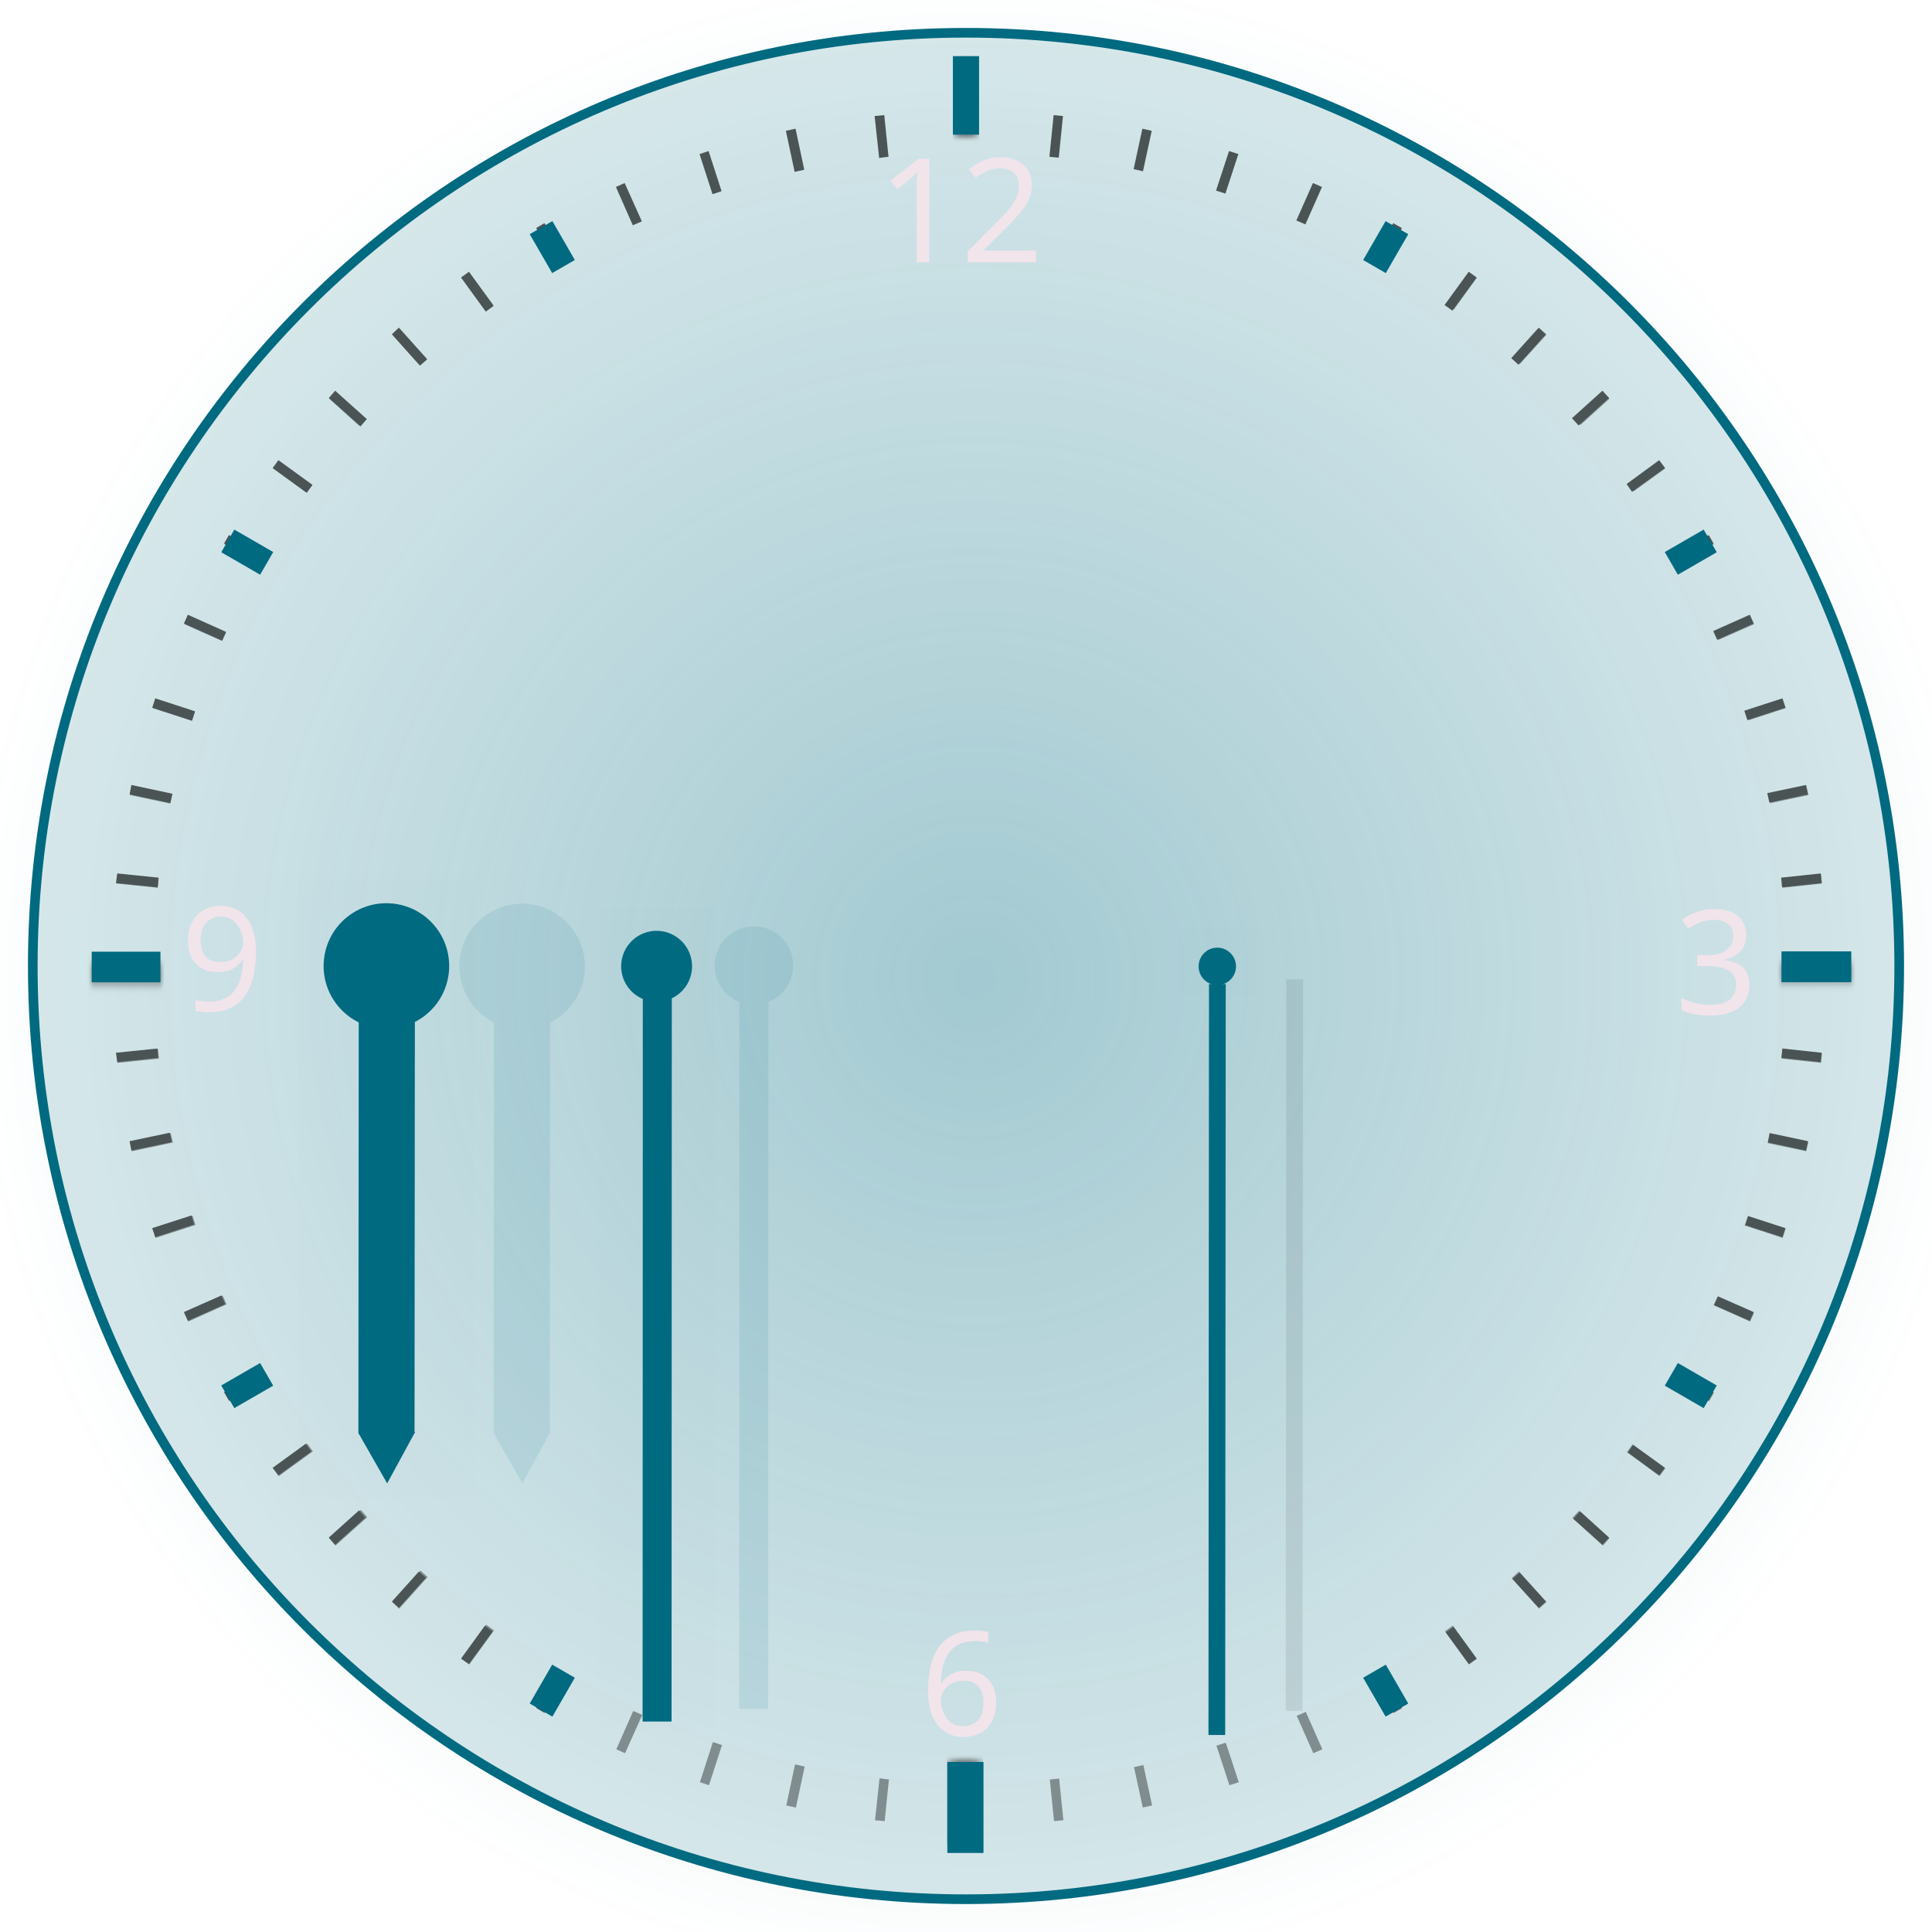
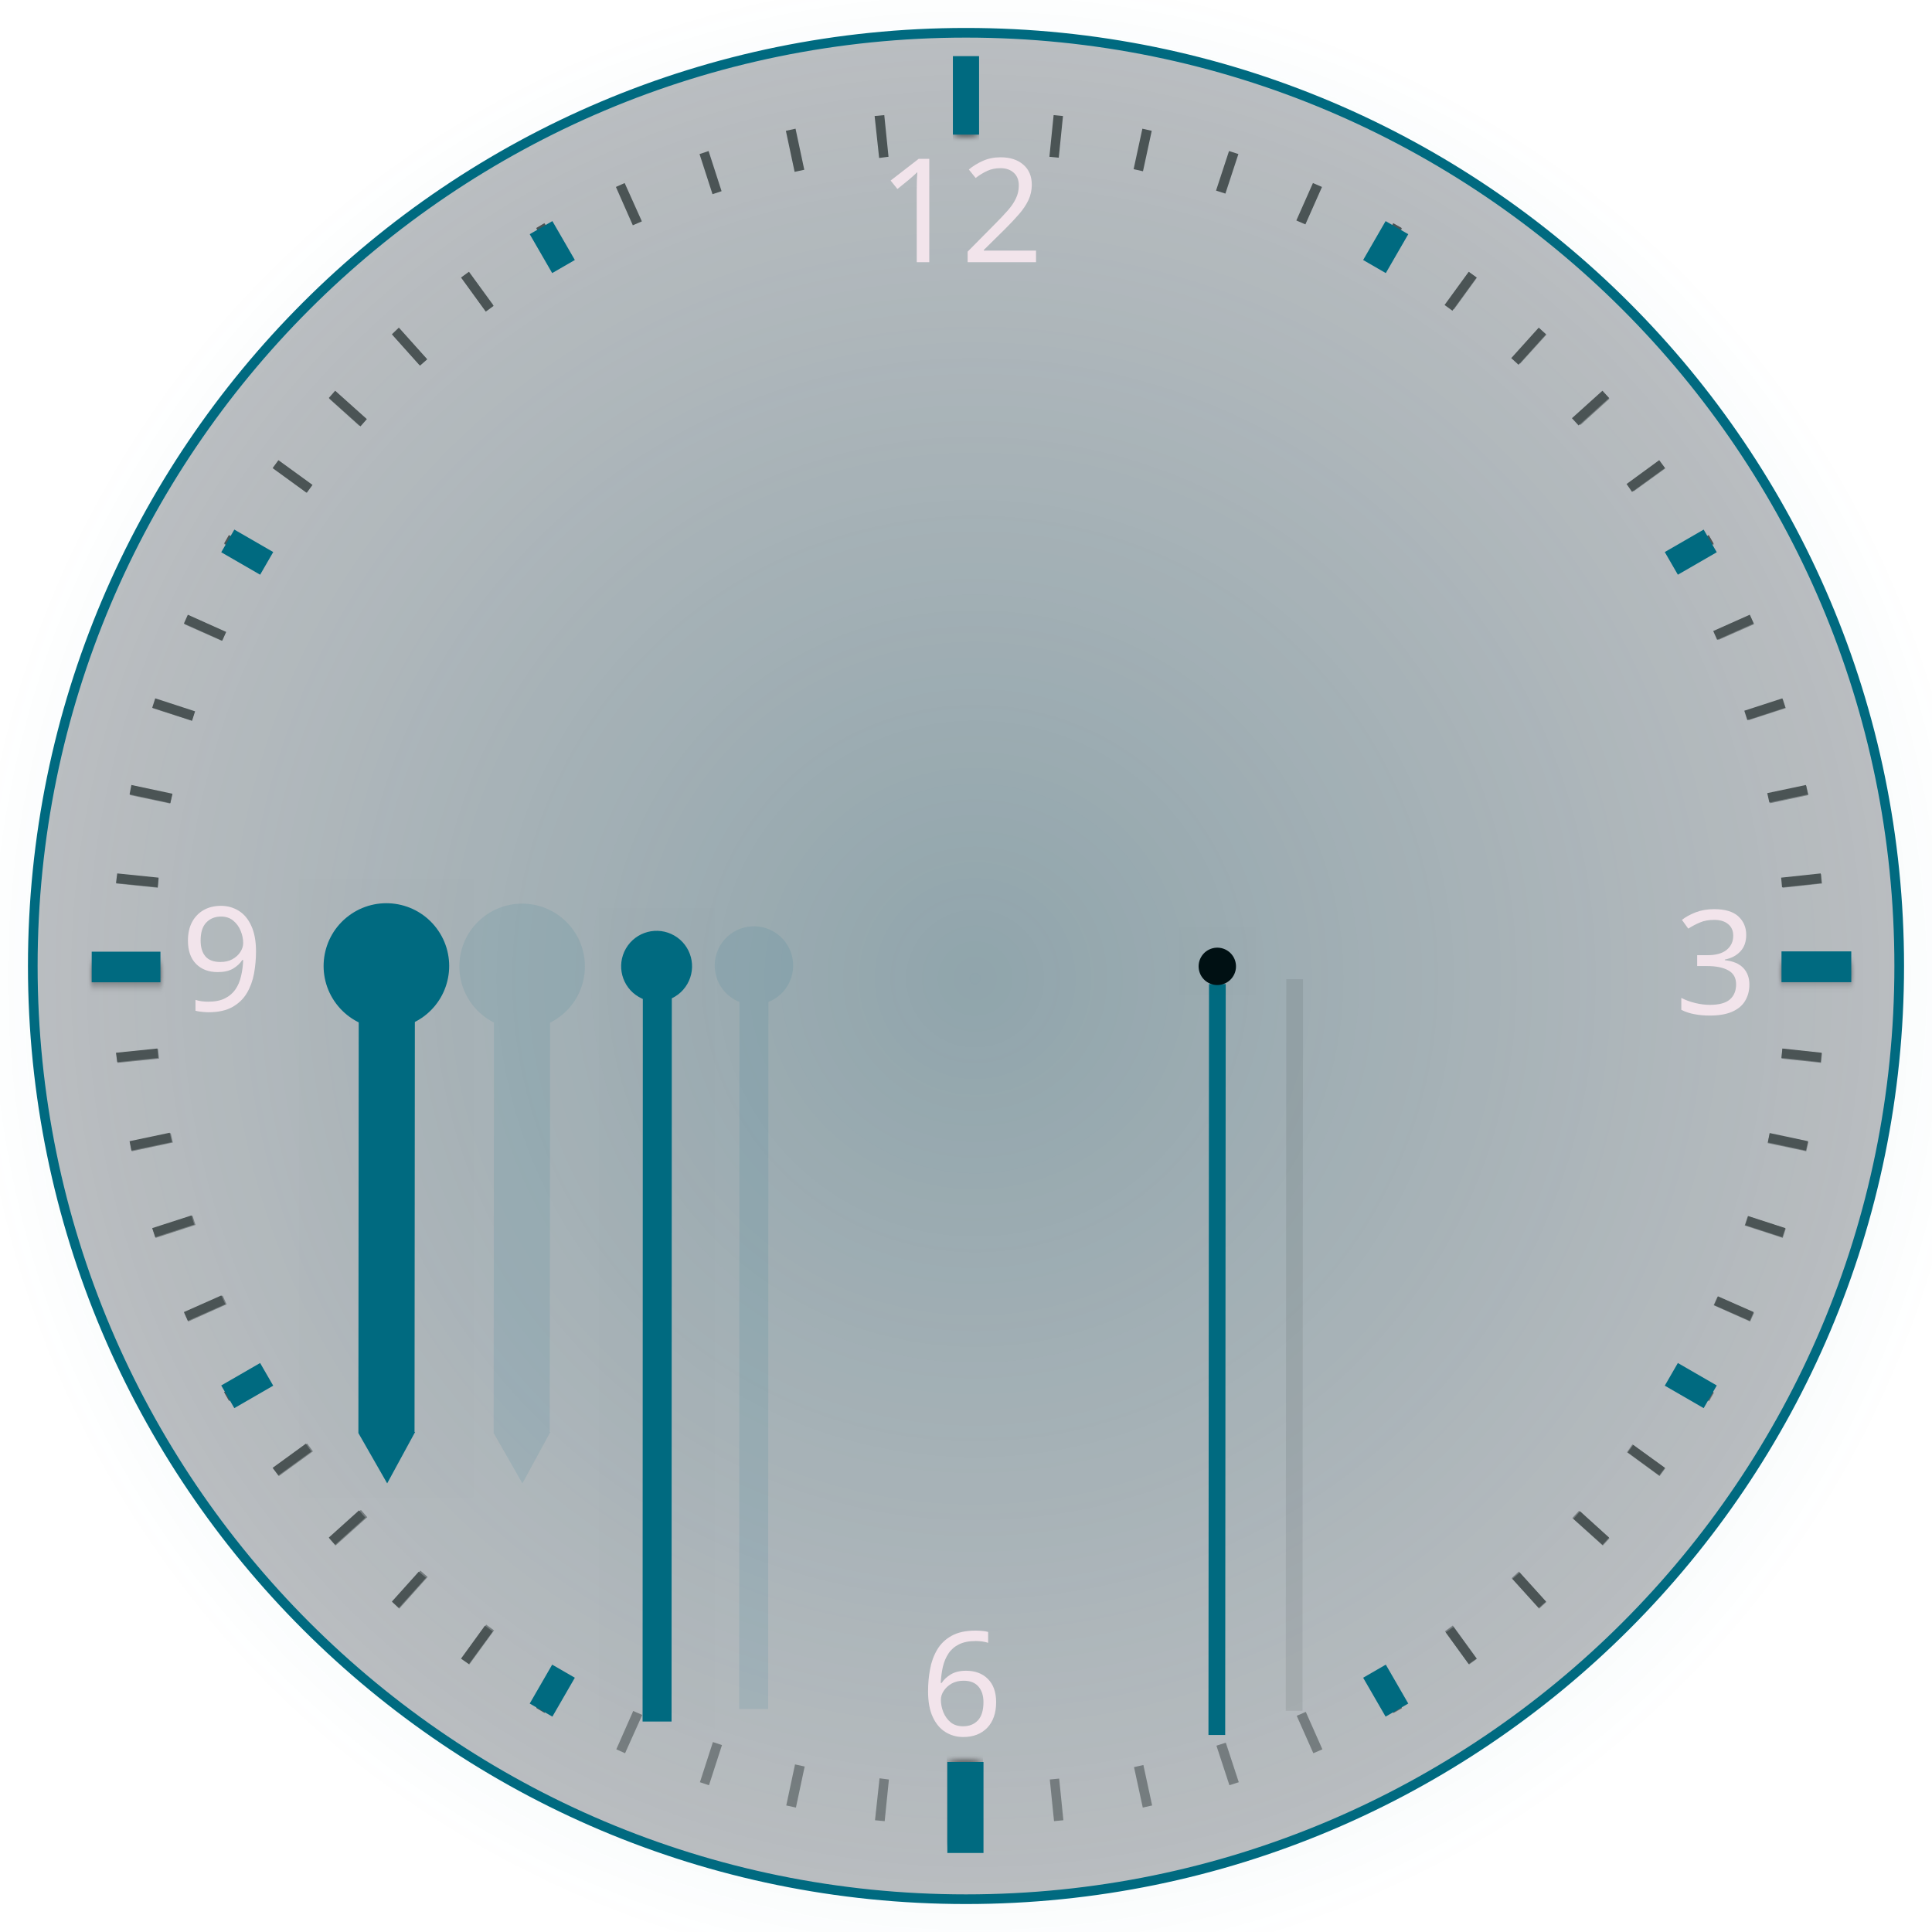
<svg xmlns="http://www.w3.org/2000/svg" xmlns:xlink="http://www.w3.org/1999/xlink" version="1.0" height="200" width="200" id="svg2">
  <defs id="defs5">
    <linearGradient id="linearGradient889">
      <stop style="stop-color:#006a80;stop-opacity:1;" offset="0" id="stop885" />
      <stop style="stop-color:#006a80;stop-opacity:0;" offset="1" id="stop887" />
    </linearGradient>
    <linearGradient id="linearGradient4011">
      <stop id="stop4013" offset="0" style="stop-color:#232629;stop-opacity:1;" />
      <stop style="stop-color:#232629;stop-opacity:0.523;" offset="0.9" id="stop4019" />
      <stop id="stop4021" offset="0.96" style="stop-color:#232629;stop-opacity:0.107;" />
      <stop id="stop4015" offset="1" style="stop-color:#232629;stop-opacity:0;" />
    </linearGradient>
    <filter height="1.905" y="-0.453" width="1.123" x="-0.061" id="filter5590" color-interpolation-filters="sRGB">
      <feGaussianBlur id="feGaussianBlur5592" stdDeviation="0.511" />
    </filter>
    <filter height="1.905" y="-0.453" width="1.123" x="-0.061" id="filter5574" color-interpolation-filters="sRGB">
      <feGaussianBlur id="feGaussianBlur5576" stdDeviation="0.511" />
    </filter>
    <filter height="1.123" y="-0.061" width="1.905" x="-0.453" id="filter5578" color-interpolation-filters="sRGB">
      <feGaussianBlur id="feGaussianBlur5580" stdDeviation="0.511" />
    </filter>
    <radialGradient r="96.606" fy="382.729" fx="1255.872" cy="382.729" cx="1255.872" gradientUnits="userSpaceOnUse" id="radialGradient4671" xlink:href="#linearGradient4011" />
    <radialGradient r="96.606" fy="382.729" fx="1255.872" cy="382.729" cx="1255.872" gradientUnits="userSpaceOnUse" id="radialGradient4671-1" xlink:href="#linearGradient4011" gradientTransform="matrix(1.076543,0,0,1.076543,-283.8503,175.5856)" />
    <radialGradient xlink:href="#linearGradient889" id="radialGradient891" cx="1218.56" cy="587.31" fx="1218.56" fy="587.31" r="104" gradientUnits="userSpaceOnUse" gradientTransform="translate(-200.1472,-5.99243)" />
  </defs>
  <g transform="translate(-1798.136,76.7415)" style="display:none" id="layer1" />
  <g transform="translate(-1798.136,76.7415)" style="display:inline" id="layer2" />
  <g id="layer4" style="display:inline" transform="translate(-1028.03,408.4746)" />
  <g id="layer5" style="display:inline" transform="translate(-1028.03,408.4746)" />
  <g transform="translate(-917.4624,-480.017)" id="ClockFace">
    <circle id="path4329-4" style="opacity:0.25;fill:url(#radialGradient891);fill-opacity:1;stroke:none" cx="1018.413" cy="581.318" r="104" />
    <g id="g4323">
      <rect style="opacity:0;fill:#8a496b;fill-opacity:1;stroke:none" id="rect4069" width="214" height="214" x="910.462" y="473.017" />
      <circle transform="matrix(1.076543,0,0,1.076543,-334.5376,169.9925)" id="path4329" style="fill:url(#radialGradient4671);fill-opacity:1;stroke:none" />
      <g id="g4245">
-         <path d="m 1114.069,580.016 a 96.606,96.606 0 0 1 -96.606,96.606 96.606,96.606 0 0 1 -96.606,-96.606 96.606,96.606 0 0 1 96.606,-96.606 96.606,96.606 0 0 1 96.606,96.606 z" id="path5099" style="opacity:0.15;fill:#006a80;fill-opacity:1;stroke:none" />
+         <path d="m 1114.069,580.016 a 96.606,96.606 0 0 1 -96.606,96.606 96.606,96.606 0 0 1 -96.606,-96.606 96.606,96.606 0 0 1 96.606,-96.606 96.606,96.606 0 0 1 96.606,96.606 z" id="path5099" style="opacity:0.3;fill:#212933;fill-opacity:1;stroke:none" />
        <g transform="translate(-0.5084997,-0.4121934)" id="g6149">
          <path id="path5480" d="m 974.362,503.58 -0.844,0.5 2.094,3.594 c 0.278,-0.163 0.564,-0.308 0.844,-0.469 z m 87.875,0 -2.031,3.531 c 0.293,0.167 0.585,0.33 0.875,0.5 l 2.031,-3.531 z m -95.687,5.031 -0.812,0.562 2.469,3.406 c 0.269,-0.199 0.541,-0.398 0.813,-0.594 z m 103.5,0 -2.375,3.281 c 0.267,0.192 0.548,0.368 0.812,0.562 l 2.375,-3.281 z m -110.75,5.812 -0.719,0.656 2.781,3.094 c 0.24,-0.219 0.508,-0.408 0.75,-0.625 z m 118,0 -2.719,3 c 0.248,0.221 0.504,0.432 0.75,0.656 l 2.719,-3 z m -124.594,6.531 -0.656,0.75 3.125,2.812 c 0.219,-0.247 0.434,-0.505 0.656,-0.75 z m 131.188,0 -3,2.688 c 0.233,0.255 0.458,0.523 0.687,0.781 l 3,-2.719 z m -137.063,7.188 -0.594,0.781 3.438,2.5 c 0.192,-0.268 0.367,-0.547 0.562,-0.812 z m 142.938,0 -3.25,2.375 c 0.191,0.259 0.375,0.52 0.562,0.781 l 3.281,-2.375 z m -148.063,7.75 -0.5,0.875 3.688,2.125 c 0.166,-0.292 0.331,-0.585 0.5,-0.875 z m 153.188,0 -3.5,2.031 c 0.17,0.29 0.333,0.582 0.5,0.875 l 3.5,-2.031 z m -157.438,8.25 -0.406,0.906 3.875,1.719 c 0.133,-0.305 0.27,-0.603 0.406,-0.906 z m 161.688,0 -3.688,1.625 c 0.136,0.301 0.274,0.603 0.406,0.906 l 3.688,-1.625 z m -165.063,8.656 -0.312,0.938 4.062,1.312 c 0.098,-0.308 0.18,-0.631 0.281,-0.938 z m 168.438,0 -3.844,1.25 c 0.102,0.31 0.214,0.626 0.312,0.938 l 3.844,-1.25 z m -170.906,8.969 -0.188,0.969 4.156,0.875 c 0.066,-0.324 0.149,-0.646 0.219,-0.969 z m 173.344,0 -3.937,0.844 c 0.069,0.321 0.122,0.647 0.187,0.969 l 3.969,-0.844 z m -174.812,9.156 -0.125,0.969 4.281,0.438 c 0.031,-0.322 0.059,-0.648 0.094,-0.969 l -4.25,-0.438 z m 176.344,0 -4.062,0.438 c 0.035,0.321 0.063,0.647 0.094,0.969 l 4.062,-0.438 -0.094,-0.969 z m -172.156,18.094 -4.312,0.438 0.125,1 4.281,-0.438 c -0.037,-0.333 -0.061,-0.666 -0.094,-1 z m 168.156,0 c -0.033,0.334 -0.057,0.667 -0.094,1 l 4.094,0.438 0.094,-1 z m -166.844,8.719 -4.219,0.906 0.188,0.969 4.25,-0.906 c -0.071,-0.322 -0.152,-0.645 -0.219,-0.969 z m 165.531,0.062 c -0.067,0.324 -0.148,0.646 -0.219,0.969 l 4,0.844 0.219,-0.969 z m -163.281,8.469 -4.125,1.344 0.312,0.969 4.125,-1.344 c -0.107,-0.323 -0.209,-0.644 -0.312,-0.969 z m 161,0.062 c -0.104,0.325 -0.205,0.646 -0.313,0.969 l 3.938,1.281 0.312,-0.969 z m -157.875,8.219 -3.969,1.781 0.406,0.906 3.969,-1.781 c -0.138,-0.303 -0.272,-0.601 -0.406,-0.906 z m 154.75,0.094 c -0.134,0.303 -0.269,0.605 -0.406,0.906 l 3.781,1.688 0.406,-0.906 z m -150.75,7.781 -3.813,2.188 0.5,0.875 3.813,-2.188 c -0.17,-0.289 -0.334,-0.584 -0.5,-0.875 z m 146.75,0.094 c -0.168,0.292 -0.329,0.585 -0.5,0.875 l 3.625,2.094 0.5,-0.875 z m -142,7.344 -3.531,2.562 0.594,0.812 3.531,-2.562 c -0.2,-0.27 -0.397,-0.54 -0.594,-0.812 z m 137.187,0.094 c -0.193,0.268 -0.366,0.547 -0.562,0.812 l 3.375,2.469 0.594,-0.812 z m -131.625,6.781 -3.281,2.938 0.656,0.75 3.281,-2.938 c -0.224,-0.246 -0.435,-0.502 -0.656,-0.75 z m 126.094,0.094 c -0.226,0.253 -0.458,0.499 -0.688,0.75 l 3.156,2.844 0.687,-0.75 z m -119.937,6.188 -2.906,3.25 0.719,0.688 2.938,-3.281 c -0.248,-0.221 -0.504,-0.432 -0.75,-0.656 z m 113.719,0.094 c -0.251,0.228 -0.496,0.462 -0.75,0.688 l 2.844,3.156 0.75,-0.688 z m -106.906,5.5 -2.562,3.531 0.812,0.594 2.562,-3.531 c -0.272,-0.195 -0.543,-0.395 -0.812,-0.594 z m 100.062,0.094 c -0.27,0.198 -0.54,0.399 -0.812,0.594 l 2.5,3.438 0.812,-0.594 z m -92.656,4.781 -2.187,3.781 0.844,0.5 2.188,-3.812 c -0.28,-0.16 -0.566,-0.306 -0.844,-0.469 z m 85.25,0.062 c -0.283,0.165 -0.559,0.338 -0.844,0.5 l 2.125,3.719 0.875,-0.5 z m -77.437,4 -1.75,3.969 0.906,0.406 1.781,-3.969 c -0.313,-0.138 -0.626,-0.265 -0.937,-0.406 z m 69.625,0.094 c -0.308,0.139 -0.628,0.271 -0.938,0.406 l 1.719,3.875 0.938,-0.406 z m -61.375,3.125 -1.344,4.156 0.938,0.312 1.344,-4.156 c -0.314,-0.1 -0.625,-0.209 -0.937,-0.312 z m 53.094,0.062 c -0.322,0.106 -0.645,0.21 -0.969,0.312 l 1.344,4.094 0.969,-0.312 z m -44.594,2.25 -0.906,4.25 1,0.219 0.906,-4.25 c -0.334,-0.069 -0.668,-0.146 -1,-0.219 z m 36.062,0.062 c -0.327,0.07 -0.641,0.152 -0.969,0.219 l 0.906,4.188 0.969,-0.219 z m -27.312,1.375 -0.469,4.344 1,0.094 0.438,-4.312 c -0.325,-0.032 -0.645,-0.089 -0.969,-0.125 z m 18.594,0.031 c -0.323,0.035 -0.645,0.062 -0.969,0.094 l 0.437,4.312 0.969,-0.094 z" style="font-size:medium;font-style:normal;font-variant:normal;font-weight:normal;font-stretch:normal;text-indent:0;text-align:start;text-decoration:none;line-height:normal;letter-spacing:normal;word-spacing:normal;text-transform:none;direction:ltr;block-progression:tb;writing-mode:lr-tb;text-anchor:start;baseline-shift:baseline;opacity:0.6;color:#000000;fill:#4b5455;fill-opacity:1;stroke:none;stroke-width:1px;marker:none;visibility:visible;display:inline;overflow:visible;enable-background:accumulate;font-family:Sans;-inkscape-font-specification:Sans" />
          <path style="color:#000000;font-style:normal;font-variant:normal;font-weight:normal;font-stretch:normal;font-size:medium;line-height:normal;font-family:Sans;-inkscape-font-specification:Sans;text-indent:0;text-align:start;text-decoration:none;text-decoration-line:none;letter-spacing:normal;word-spacing:normal;text-transform:none;direction:ltr;block-progression:tb;writing-mode:lr-tb;baseline-shift:baseline;text-anchor:start;display:inline;overflow:visible;visibility:visible;opacity:1;fill:#4b5455;fill-opacity:1;stroke:none;stroke-width:1px;marker:none;enable-background:accumulate" d="m 974.322,657.721 -0.844,-0.5 2.094,-3.594 c 0.278,0.163 0.564,0.308 0.844,0.469 z m 87.875,0 -2.031,-3.531 c 0.293,-0.167 0.585,-0.33 0.875,-0.5 l 2.031,3.531 z m -95.688,-5.031 -0.812,-0.562 2.469,-3.406 c 0.269,0.199 0.541,0.398 0.813,0.594 z m 103.5,0 -2.375,-3.281 c 0.267,-0.192 0.548,-0.368 0.812,-0.562 l 2.375,3.281 z m -110.75,-5.812 -0.719,-0.656 2.781,-3.094 c 0.24,0.219 0.508,0.408 0.75,0.625 z m 118,0 -2.719,-3 c 0.248,-0.221 0.504,-0.432 0.75,-0.656 l 2.719,3 z m -124.594,-6.531 -0.656,-0.75 3.125,-2.812 c 0.219,0.247 0.434,0.505 0.656,0.75 z m 131.188,0 -3,-2.688 c 0.233,-0.255 0.458,-0.523 0.687,-0.781 l 3,2.719 z m -137.063,-7.188 -0.594,-0.781 3.438,-2.5 c 0.192,0.268 0.367,0.547 0.562,0.812 z m 142.938,0 -3.25,-2.375 c 0.191,-0.259 0.375,-0.52 0.562,-0.781 l 3.281,2.375 z m -148.063,-7.75 -0.5,-0.875 3.688,-2.125 c 0.166,0.292 0.331,0.585 0.5,0.875 z m 153.188,0 -3.5,-2.031 c 0.17,-0.29 0.333,-0.582 0.5,-0.875 l 3.5,2.031 z m -157.438,-8.25 -0.406,-0.906 3.875,-1.719 c 0.133,0.305 0.27,0.603 0.406,0.906 z m 161.688,0 -3.688,-1.625 c 0.136,-0.301 0.274,-0.603 0.406,-0.906 l 3.688,1.625 z m -165.063,-8.656 -0.312,-0.938 4.062,-1.312 c 0.098,0.308 0.18,0.631 0.281,0.938 z m 168.438,0 -3.844,-1.25 c 0.102,-0.31 0.214,-0.626 0.312,-0.938 l 3.844,1.25 z m -170.906,-8.969 -0.188,-0.969 4.156,-0.875 c 0.066,0.324 0.149,0.646 0.219,0.969 z m 173.344,0 -3.937,-0.844 c 0.069,-0.321 0.122,-0.647 0.187,-0.969 l 3.969,0.844 z m -174.812,-9.156 -0.125,-0.969 4.281,-0.438 c 0.031,0.322 0.059,0.648 0.094,0.969 l -4.25,0.438 z m 176.344,0 -4.062,-0.438 c 0.035,-0.321 0.063,-0.647 0.094,-0.969 l 4.062,0.438 -0.094,0.969 z m -172.156,-18.094 -4.312,-0.438 0.125,-1 4.281,0.438 c -0.037,0.333 -0.061,0.666 -0.094,1 z m 168.156,0 c -0.033,-0.334 -0.057,-0.667 -0.094,-1 l 4.094,-0.438 0.094,1 z m -166.844,-8.719 -4.219,-0.906 0.188,-0.969 4.25,0.906 c -0.071,0.322 -0.152,0.645 -0.219,0.969 z m 165.531,-0.062 c -0.067,-0.324 -0.148,-0.646 -0.219,-0.969 l 4,-0.844 0.219,0.969 z m -163.281,-8.469 -4.125,-1.344 0.312,-0.969 4.125,1.344 c -0.107,0.323 -0.209,0.644 -0.312,0.969 z m 161,-0.062 c -0.104,-0.325 -0.205,-0.646 -0.313,-0.969 l 3.938,-1.281 0.312,0.969 z m -157.875,-8.219 -3.969,-1.781 0.406,-0.906 3.969,1.781 c -0.138,0.303 -0.272,0.601 -0.406,0.906 z m 154.75,-0.094 c -0.134,-0.303 -0.269,-0.605 -0.406,-0.906 l 3.781,-1.688 0.406,0.906 z m -150.75,-7.781 -3.813,-2.188 0.5,-0.875 3.813,2.188 c -0.17,0.289 -0.334,0.584 -0.5,0.875 z m 146.75,-0.094 c -0.168,-0.292 -0.329,-0.585 -0.5,-0.875 l 3.625,-2.094 0.5,0.875 z m -142,-7.344 -3.531,-2.562 0.594,-0.812 3.531,2.562 c -0.2,0.27 -0.397,0.54 -0.594,0.812 z m 137.187,-0.094 c -0.193,-0.268 -0.366,-0.547 -0.562,-0.812 l 3.375,-2.469 0.594,0.812 z m -131.625,-6.781 -3.281,-2.938 0.656,-0.75 3.281,2.938 c -0.224,0.246 -0.435,0.502 -0.656,0.75 z m 126.094,-0.094 c -0.226,-0.253 -0.458,-0.499 -0.688,-0.75 l 3.156,-2.844 0.687,0.75 z m -119.938,-6.188 -2.906,-3.25 0.719,-0.688 2.938,3.281 c -0.248,0.221 -0.504,0.432 -0.75,0.656 z m 113.719,-0.094 c -0.251,-0.228 -0.496,-0.462 -0.75,-0.688 l 2.844,-3.156 0.75,0.688 z m -106.906,-5.5 -2.562,-3.531 0.812,-0.594 2.562,3.531 c -0.272,0.195 -0.543,0.395 -0.812,0.594 z m 100.063,-0.094 c -0.27,-0.198 -0.54,-0.399 -0.812,-0.594 l 2.5,-3.438 0.812,0.594 z m -92.656,-4.781 -2.187,-3.781 0.844,-0.5 2.188,3.812 c -0.28,0.16 -0.566,0.306 -0.844,0.469 z m 85.25,-0.062 c -0.283,-0.165 -0.559,-0.338 -0.844,-0.5 l 2.125,-3.719 0.875,0.5 z m -77.437,-4 -1.75,-3.969 0.906,-0.406 1.781,3.969 c -0.313,0.138 -0.626,0.265 -0.937,0.406 z m 69.625,-0.094 c -0.308,-0.139 -0.628,-0.271 -0.938,-0.406 l 1.719,-3.875 0.938,0.406 z m -61.375,-3.125 -1.344,-4.156 0.938,-0.312 1.344,4.156 c -0.314,0.1 -0.625,0.209 -0.937,0.312 z m 53.094,-0.062 c -0.322,-0.106 -0.645,-0.21 -0.969,-0.312 l 1.344,-4.094 0.969,0.312 z m -44.594,-2.25 -0.906,-4.25 1,-0.219 0.906,4.25 c -0.334,0.069 -0.668,0.146 -1,0.219 z m 36.062,-0.062 c -0.327,-0.07 -0.641,-0.152 -0.969,-0.219 l 0.906,-4.188 0.969,0.219 z m -27.312,-1.375 -0.469,-4.344 1,-0.094 0.438,4.312 c -0.325,0.032 -0.645,0.089 -0.969,0.125 z m 18.594,-0.031 c -0.323,-0.035 -0.645,-0.062 -0.969,-0.094 l 0.437,-4.312 0.969,0.094 z" id="path4514" />
        </g>
        <rect style="fill:#212121;fill-opacity:0.413;stroke:none;filter:url(#filter5590)" id="rect5549" width="20" height="2.709" x="927.479" y="580.171" transform="matrix(0.3669433,0,0,0.8634778,586.551,78.71844)" />
        <rect y="578.535" x="926.956" height="3.167" width="7.115" id="rect5442" style="fill:#006a80;fill-opacity:1;stroke:none" />
        <rect y="580.172" x="1088.579" height="2.709" width="20" id="rect5531" style="fill:#1c1c1c;fill-opacity:0.361;stroke:none;filter:url(#filter5574)" transform="matrix(0.3745782,0,0,0.8188335,693.9931,104.5514)" />
        <rect style="fill:#006a80;fill-opacity:1;stroke:none" id="rect5446" width="7.224" height="3.189" x="1101.882" y="578.504" />
        <rect transform="matrix(0,0.447875,-1.213096,0,-587.0654,505.786)" style="fill:#2a2a2a;fill-opacity:0.524;stroke:none;filter:url(#filter5578)" id="rect5571" width="20" height="2.709" x="349.026" y="-1323.934" />
        <rect y="-1019.273" x="662.417" height="3.742" width="9.419" id="rect5448" style="fill:#006a80;fill-opacity:1;stroke:none" transform="matrix(0,1,-1,0,0,0)" />
        <path transform="translate(-238.4086,197.2873)" style="fill:none;stroke:#006a80;stroke-opacity:1" id="path5627" d="m 1352.477,382.729 a 96.606,96.606 0 0 1 -96.606,96.606 96.606,96.606 0 0 1 -96.606,-96.606 96.606,96.606 0 0 1 96.606,-96.606 96.606,96.606 0 0 1 96.606,96.606 z" />
        <g transform="translate(-0.5084997,-0.4121934)" id="g6073">
          <path d="m 1090.307,537.577 4.027,-2.325 1.355,2.346 -4.027,2.325 z m -149.435,86.276 4.027,-2.325 1.355,2.346 -4.027,2.325 z" style="fill:#006a80;fill-opacity:1;stroke:none" id="path6063" />
          <path id="path6065" style="fill:#006a80;fill-opacity:1;stroke:none" d="m 1059.083,507.345 2.325,-4.027 2.346,1.355 -2.325,4.027 z m -86.276,149.435 2.325,-4.027 2.346,1.355 -2.325,4.027 z" />
          <path d="m 944.9,539.923 -4.027,-2.325 1.355,-2.346 4.027,2.325 z m 149.435,86.276 -4.027,-2.325 1.355,-2.346 4.027,2.325 z" style="fill:#006a80;fill-opacity:1;stroke:none" id="path6067" />
          <path id="path6069" style="fill:#006a80;fill-opacity:1;stroke:none" d="m 975.132,508.699 -2.325,-4.027 2.346,-1.355 2.325,4.027 z m 86.276,149.435 -2.325,-4.027 2.346,-1.355 2.325,4.027 z" />
        </g>
        <rect y="-1323.934" x="349.026" height="2.709" width="20" id="rect4510" style="fill:#2a2a2a;fill-opacity:0.524;stroke:none;filter:url(#filter5578)" transform="matrix(0,0.4058559,-0.8691949,0,-132.1378,344.5087)" />
        <rect transform="matrix(0,1,-1,0,0,0)" style="fill:#006a80;fill-opacity:1;stroke:none" id="rect4512" width="8.124" height="2.709" x="485.829" y="-1018.815" />
        <text xml:space="preserve" style="font-style:normal;font-weight:normal;font-size:15px;line-height:125%;font-family:sans-serif;letter-spacing:0px;word-spacing:0px;fill:#f2e4eb;fill-opacity:1;stroke:none;stroke-width:1px;stroke-linecap:butt;stroke-linejoin:miter;stroke-opacity:1;" x="936.168" y="584.649" id="text4204">
          <tspan id="tspan4206" x="936.168" y="584.649" style="font-style:normal;font-variant:normal;font-weight:normal;font-stretch:normal;font-size:15px;font-family:Aller;-inkscape-font-specification:Aller;fill:#f2e4eb;fill-opacity:1;">9</tspan>
        </text>
        <text id="text4208" y="584.993" x="1090.838" style="font-style:normal;font-weight:normal;font-size:15px;line-height:125%;font-family:sans-serif;letter-spacing:0px;word-spacing:0px;fill:#f2e4eb;fill-opacity:1;stroke:none;stroke-width:1px;stroke-linecap:butt;stroke-linejoin:miter;stroke-opacity:1;" xml:space="preserve">
          <tspan style="font-style:normal;font-variant:normal;font-weight:normal;font-stretch:normal;font-size:15px;font-family:Aller;-inkscape-font-specification:Aller;fill:#f2e4eb;fill-opacity:1;" y="584.993" x="1090.838" id="tspan4210">3</tspan>
        </text>
        <text id="text4212" y="659.676" x="1012.708" style="font-style:normal;font-weight:normal;font-size:15px;line-height:125%;font-family:sans-serif;letter-spacing:0px;word-spacing:0px;fill:#f2e4eb;fill-opacity:1;stroke:none;stroke-width:1px;stroke-linecap:butt;stroke-linejoin:miter;stroke-opacity:1;" xml:space="preserve">
          <tspan style="font-style:normal;font-variant:normal;font-weight:normal;font-stretch:normal;font-size:15px;font-family:Aller;-inkscape-font-specification:Aller;fill:#f2e4eb;fill-opacity:1;" y="659.676" x="1012.708" id="tspan4214">6</tspan>
        </text>
        <text xml:space="preserve" style="font-style:normal;font-weight:normal;font-size:15px;line-height:125%;font-family:sans-serif;letter-spacing:0px;word-spacing:0px;fill:#f2e4eb;fill-opacity:1;stroke:none;stroke-width:1px;stroke-linecap:butt;stroke-linejoin:miter;stroke-opacity:1;" x="1008.331" y="507.159" id="text4216">
          <tspan id="tspan4218" x="1008.331" y="507.159" style="font-style:normal;font-variant:normal;font-weight:normal;font-stretch:normal;font-size:15px;font-family:Aller;-inkscape-font-specification:Aller;fill:#f2e4eb;fill-opacity:1;">12</tspan>
        </text>
      </g>
    </g>
  </g>
  <g id="HourHand" transform="matrix(-0.6000147,-0.799989,0.799989,-0.6000147,185.5251,1262.698)">
    <rect transform="matrix(-0.6000147,0.799989,-0.799989,-0.6000147,1122.662,607.6191)" y="91" x="33" height="64" width="18" id="rect4673" style="opacity:0.01;fill:#232629;fill-opacity:0.604;stroke:none" />
    <path style="fill:#006a80;fill-opacity:1;stroke:none" d="m 980.523,549.887 -5.955,-0.742 2.521,5.509 0.036,-0.051 34.481,25.905 3.422,-4.698 -34.481,-25.905 z" id="rect5450" />
    <path transform="translate(-753.9339,199.1847)" d="m 1777.896,382.032 a 6.499,6.499 0 0 1 -6.499,6.499 6.499,6.499 0 0 1 -6.5,-6.499 6.499,6.499 0 0 1 6.5,-6.499 6.499,6.499 0 0 1 6.499,6.499 z" id="path5455-2" style="fill:#006a80;fill-opacity:1;stroke:none" />
  </g>
  <g id="MinuteHand" transform="matrix(-0.5033012,0.864111,-0.864111,-0.5033012,1082.352,-486.6583)" style="fill:#717171;fill-opacity:1">
    <rect transform="matrix(-0.5033012,-0.864111,0.864111,-0.5033012,966.2824,692.0649)" y="94" x="64" height="85" width="12" id="rect4675" style="opacity:0.01;fill:#232629;fill-opacity:0.604;stroke:none" />
    <path id="rect5459" d="m 1018.825,578.665 65.457,-38.096 1.509,2.593 -65.457,38.096 z" style="fill:#006a80;fill-opacity:1;stroke:none" />
    <path style="fill:#006a80;fill-opacity:1;stroke:none" id="path5457" d="m 1777.896,382.032 a 6.499,6.499 0 0 1 -6.499,6.499 6.499,6.499 0 0 1 -6.5,-6.499 6.499,6.499 0 0 1 6.5,-6.499 6.499,6.499 0 0 1 6.499,6.499 z" transform="matrix(0.5647512,0,0,0.5647512,17.10373,365.5042)" />
  </g>
  <g id="SecondHand" transform="matrix(-0.5006173,0.8656687,-0.8656687,-0.5006173,1138.495,-489.7159)">
    <rect transform="rotate(-30)" y="1011.186" x="592.305" height="1.732" width="77.736" id="rect6212" style="fill:#006a80;fill-opacity:1;stroke:none" />
    <rect transform="matrix(-0.5006173,-0.8656687,0.8656687,-0.5006173,985.8723,726.5489)" y="96" x="106" height="7" width="8" id="rect4677" style="opacity:0.01;fill:#232629;fill-opacity:0.604;stroke:none" />
-     <path id="path6214" d="m 1777.896,382.032 c 0,3.59 -2.91,6.499 -6.499,6.499 -3.59,0 -6.5,-2.91 -6.5,-6.499 0,-3.59 2.91,-6.499 6.5,-6.499 3.59,0 6.499,2.91 6.499,6.499 z" style="fill:#006a80;fill-opacity:1;stroke:none" transform="matrix(0.2978345,0,0,0.2978345,489.8134,467.4493)" />
+     <path id="path6214" d="m 1777.896,382.032 c 0,3.59 -2.91,6.499 -6.499,6.499 -3.59,0 -6.5,-2.91 -6.5,-6.499 0,-3.59 2.91,-6.499 6.5,-6.499 3.59,0 6.499,2.91 6.499,6.499 z" style="fill:#001013;fill-opacity:1;stroke:none" transform="matrix(0.2978345,0,0,0.2978345,489.8134,467.4493)" />
  </g>
  <g transform="matrix(-0.6000147,-0.799989,0.799989,-0.6000147,199.5251,1262.698)" id="HourHandShadow" style="opacity:0.1">
    <path id="path4376" d="m 980.523,549.887 -5.955,-0.742 2.521,5.509 0.036,-0.051 34.481,25.905 3.422,-4.698 -34.481,-25.905 z" style="fill:#006a80;fill-opacity:1;stroke:none" />
    <path transform="translate(-754,199.1995)" d="m 1777.896,382.032 a 6.499,6.499 0 0 1 -6.499,6.499 6.499,6.499 0 0 1 -6.5,-6.499 6.499,6.499 0 0 1 6.5,-6.499 6.499,6.499 0 0 1 6.499,6.499 z" id="path4378" style="fill:#006a80;fill-opacity:1;stroke:none" />
  </g>
  <g transform="matrix(-0.5006173,0.8656687,-0.8656687,-0.5006173,1146.495,-489.7159)" id="SecondHandShadow" style="opacity:0.1;fill:#232629;fill-opacity:1">
    <path id="rect4414" d="m 591.805,1011.186 75.736,0 0,1.732 -75.736,0 z" style="fill:#232629;stroke:none" transform="matrix(0.8660254,-0.5,0.5,0.8660254,0,0)" />
    <path transform="matrix(0.2978345,0,0,0.2978345,489.8134,467.4493)" d="m 1777.896,382.032 a 6.499,6.499 0 0 1 -6.499,6.499 6.499,6.499 0 0 1 -6.5,-6.499 6.499,6.499 0 0 1 6.5,-6.499 6.499,6.499 0 0 1 6.499,6.499 z" id="path4416" style="fill:#232629;fill-opacity:0.004;stroke:none" />
    <rect transform="matrix(-0.5006173,-0.8656687,0.8656687,-0.5006173,988.876,731.7429)" y="97" x="113" height="82" width="6" id="rect4715" style="opacity:0.01;fill:#006a80;fill-opacity:1;stroke:none" />
  </g>
  <path d="m 139,97 a 5,5 0 1 1 -10,0 5,5 0 1 1 10,0 z" id="HandCenterScrew" style="opacity:0.001;fill:#006a80;fill-opacity:1;stroke:none" />
  <circle d="m -150,100 a 45,45 0 1 1 -90,0 45,45 0 1 1 90,0 z" transform="matrix(1.573921,0,0,1.573921,111.9146,-57.39209)" id="Glass" style="opacity:0.001;fill:#232629;fill-opacity:1;stroke:none" />
  <g style="opacity:0.1;fill:#232629;fill-opacity:1" transform="matrix(-0.5033012,0.864111,-0.864111,-0.5033012,1092.352,-486.6583)" id="MinuteHandShadow">
    <path id="rect4404" d="m 590.165,1012.615 73.736,0 0,3 -73.736,0 z" style="fill:#006a80;stroke:none;fill-opacity:1" transform="matrix(0.8642748,-0.5030199,0.5030199,0.8642748,0,0)" />
    <path style="fill:#006a80;fill-opacity:1;stroke:none" id="path4406" d="m 1777.896,382.032 a 6.499,6.499 0 0 1 -6.499,6.499 6.499,6.499 0 0 1 -6.5,-6.499 6.499,6.499 0 0 1 6.5,-6.499 6.499,6.499 0 0 1 6.499,6.499 z" transform="matrix(0.6249637,0,0,0.6249637,-89.66208,342.4755)" />
  </g>
</svg>
